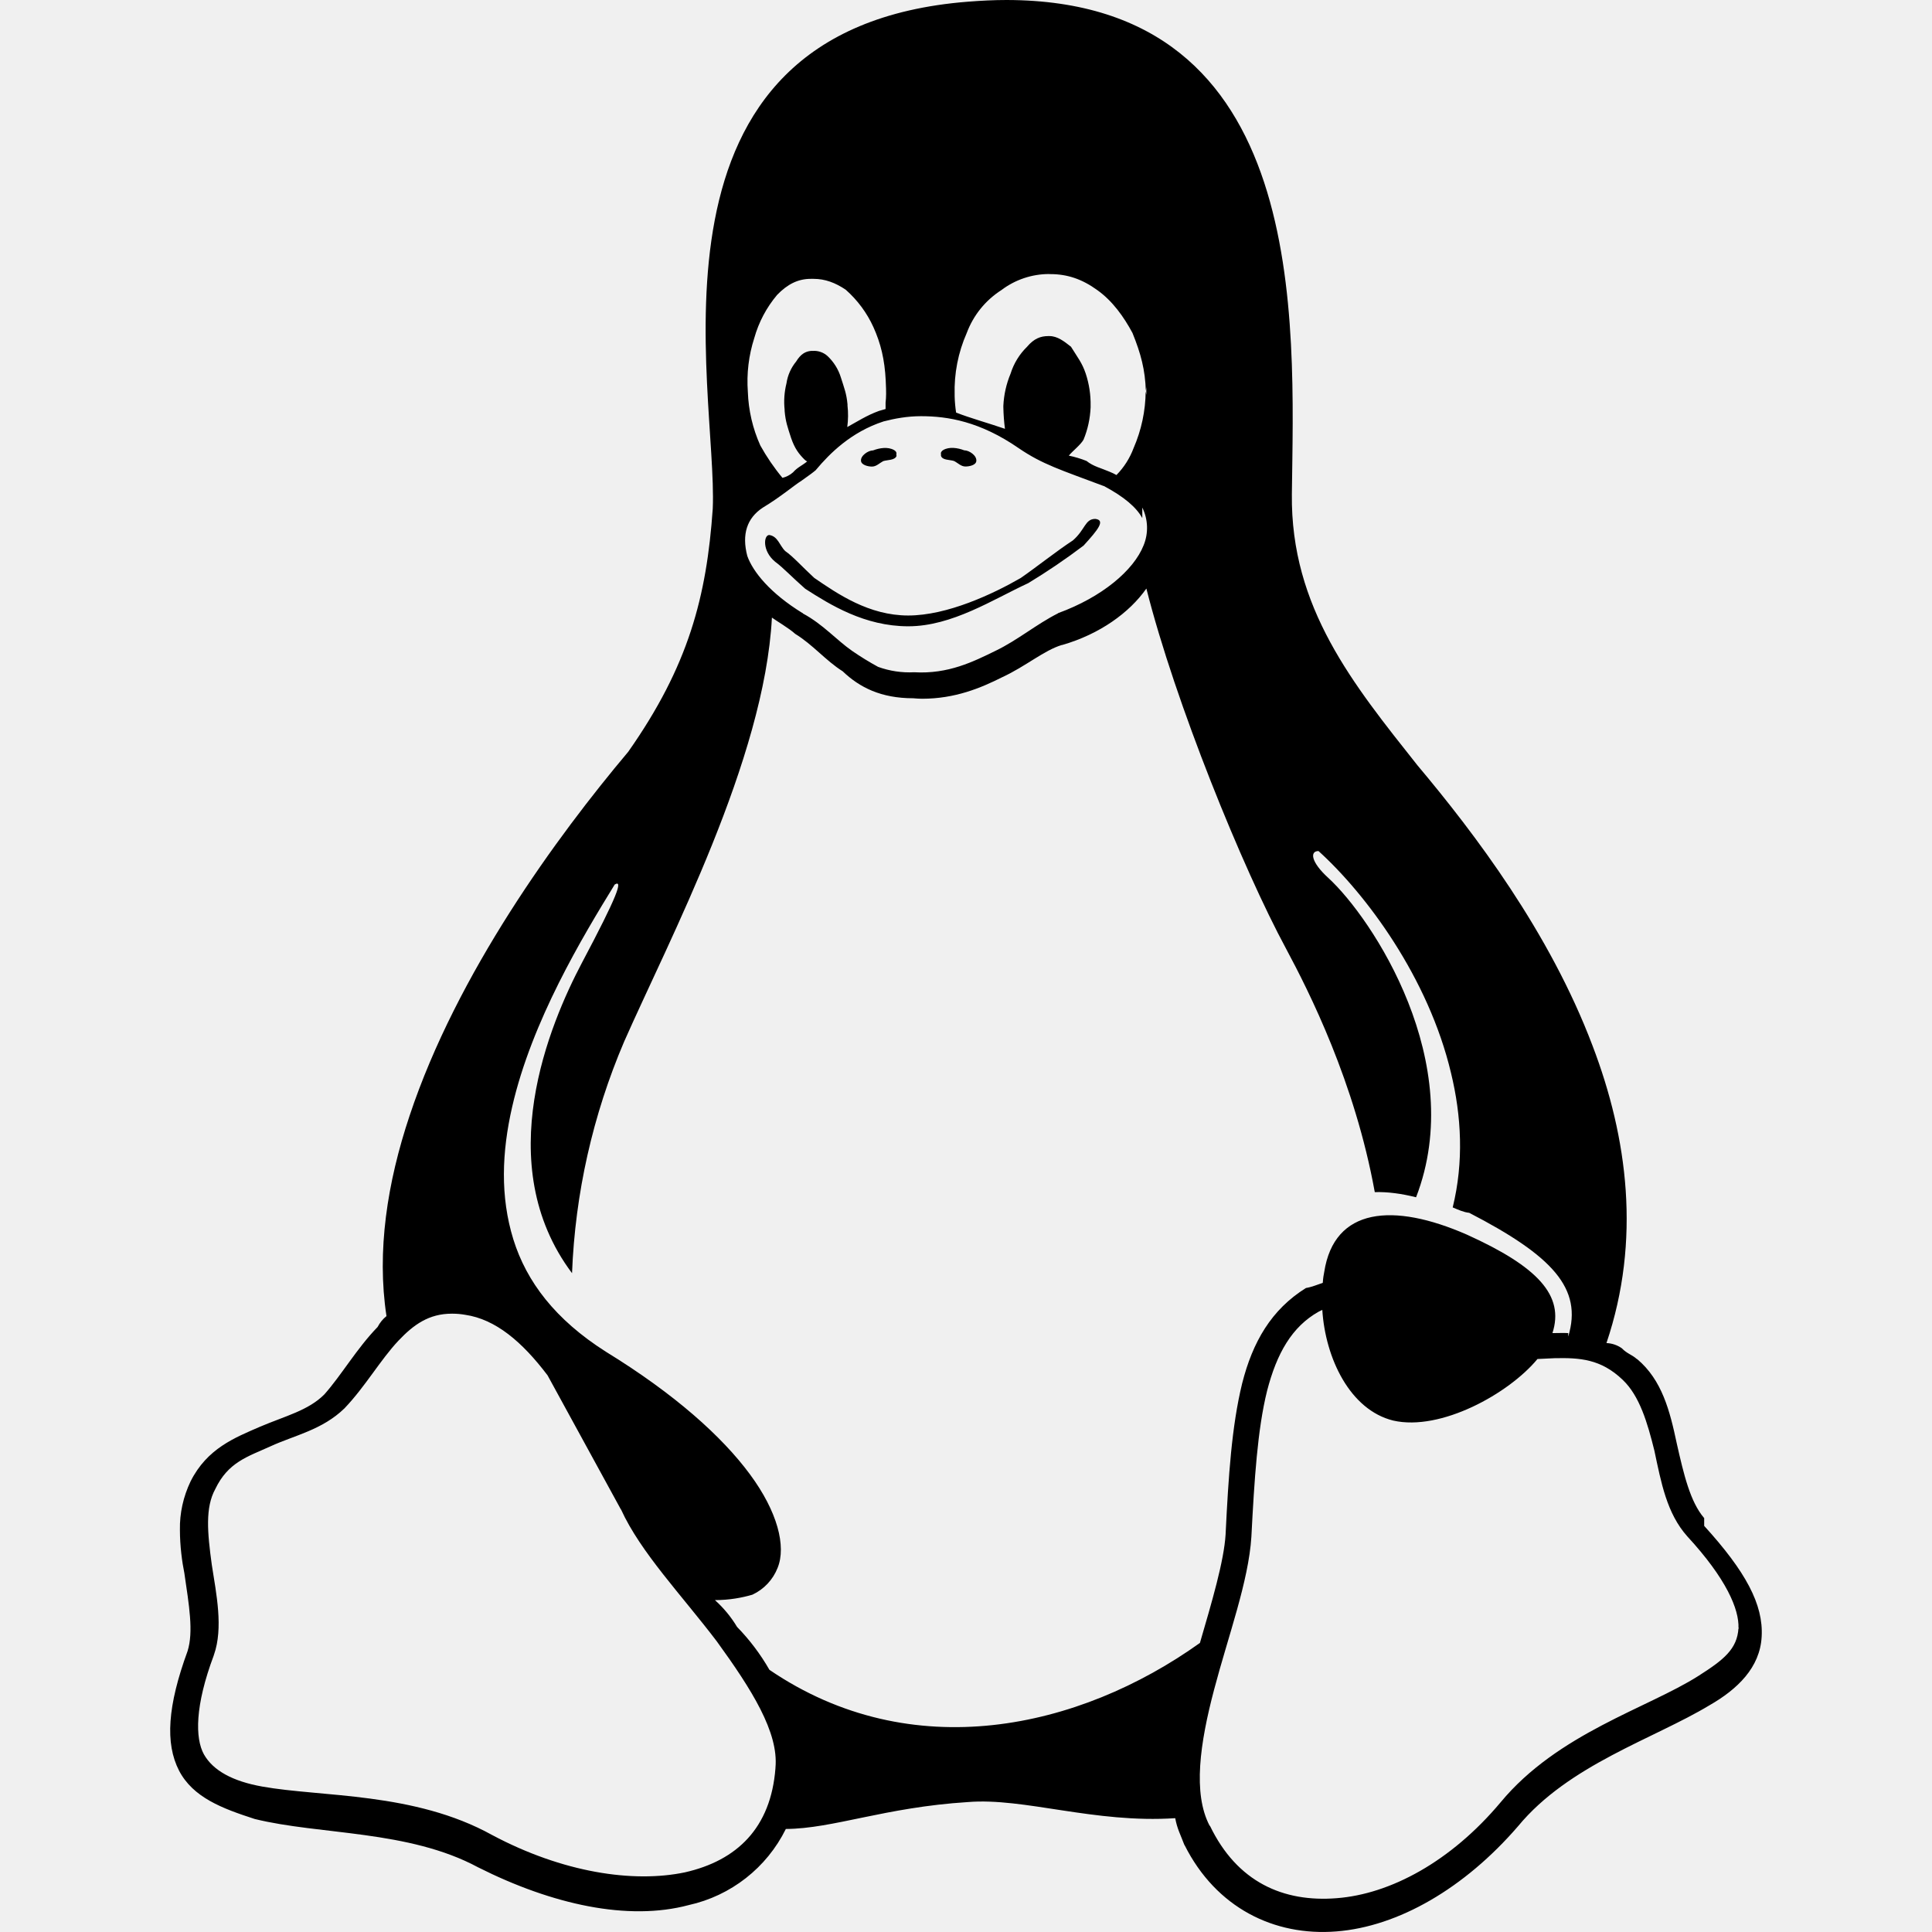
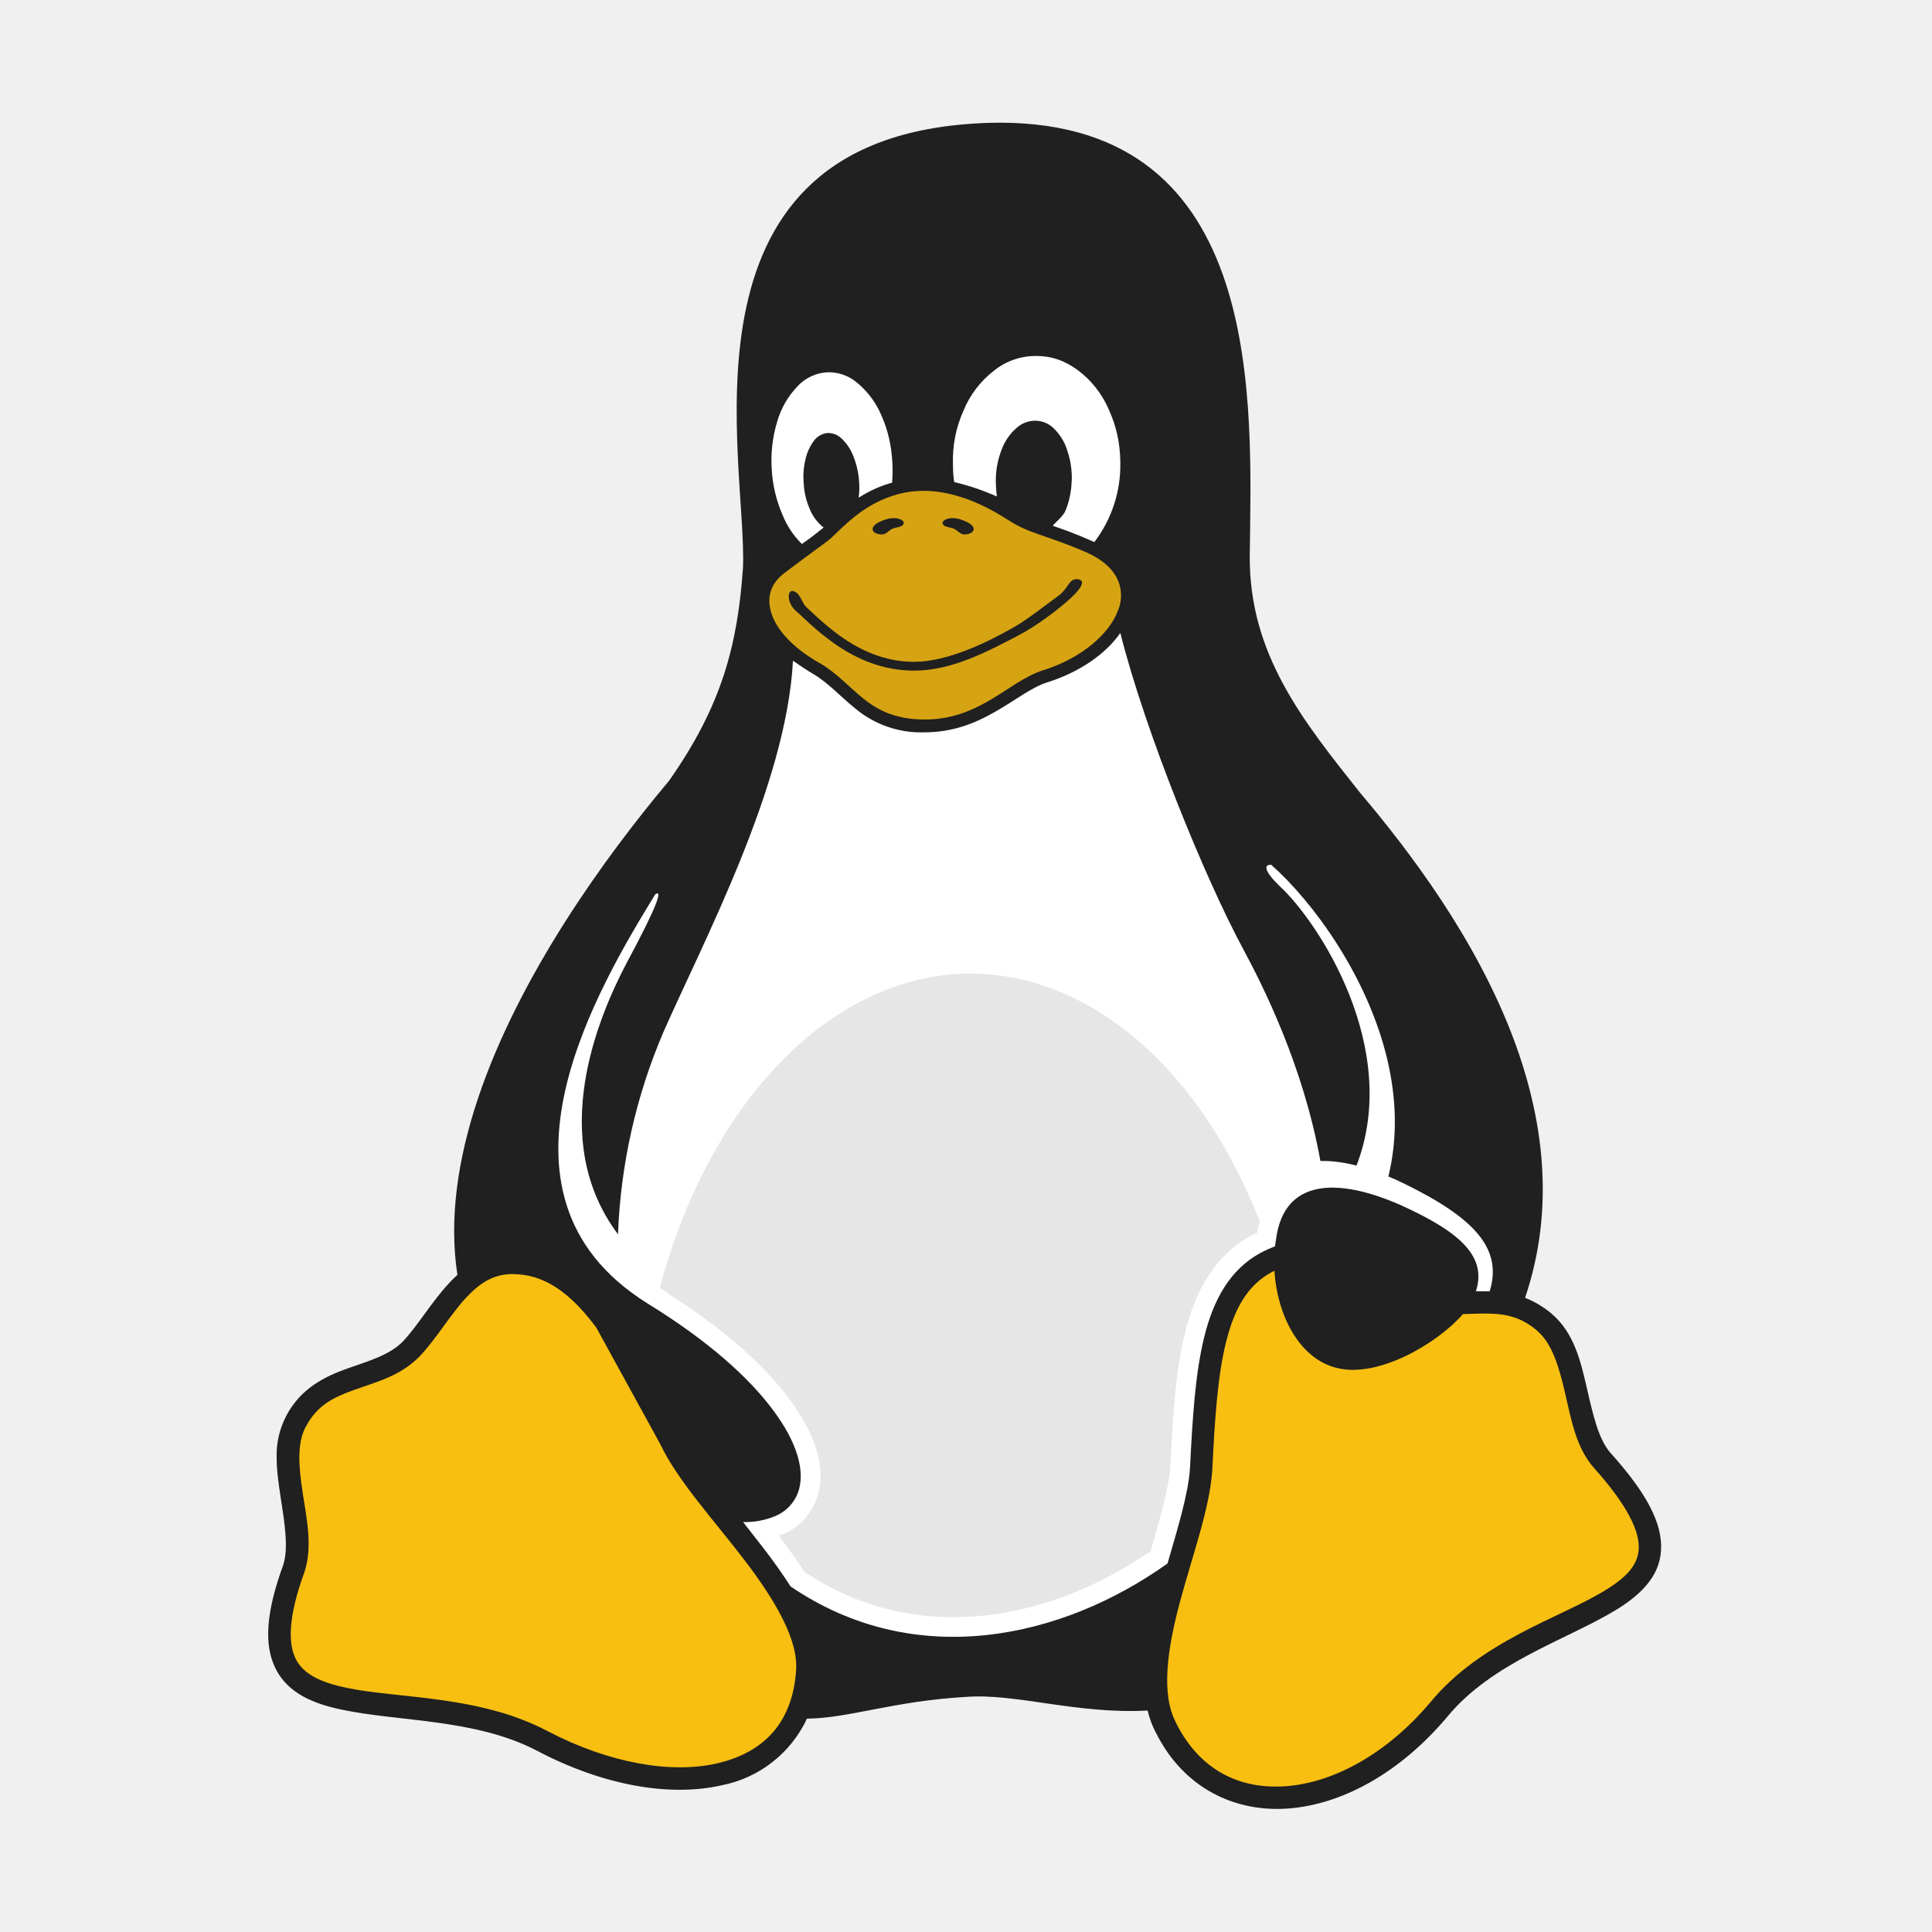
- <svg xmlns="http://www.w3.org/2000/svg" role="img" viewBox="0 0 24 24" fill="currentColor">
-   <path d="M12.504 0c-.155 0-.315.008-.48.021-4.226.333-3.105 4.807-3.17 6.298-.076 1.092-.3 1.953-1.05 3.02-.885 1.051-2.127 2.75-2.716 4.521-.278.832-.41 1.684-.287 2.489a.424.424 0 00-.11.135c-.26.268-.45.6-.663.839-.199.199-.485.267-.797.4-.313.136-.658.269-.864.68-.09.189-.136.394-.132.602 0 .199.027.4.055.536.058.399.116.728.04.97-.249.68-.28 1.145-.106 1.484.174.334.535.47.94.601.81.2 1.91.135 2.774.6.926.466 1.866.67 2.616.47.526-.116.97-.464 1.208-.946.587-.003 1.23-.269 2.26-.334.699-.058 1.574.267 2.577.2.025.134.063.198.114.333l.003.003c.391.778 1.113 1.132 1.884 1.071.771-.06 1.592-.536 2.257-1.306.631-.765 1.683-1.084 2.378-1.503.348-.199.629-.469.649-.853.023-.4-.2-.811-.714-1.376v-.097l-.003-.003c-.17-.2-.25-.535-.338-.926-.085-.401-.182-.786-.492-1.046h-.003c-.059-.054-.123-.067-.188-.135a.357.357 0 00-.19-.064c.431-1.278.264-2.55-.173-3.694-.533-1.41-1.465-2.638-2.175-3.483-.796-1.005-1.576-1.957-1.56-3.368.026-2.152.236-6.133-3.544-6.139zm.529 3.405h.013c.213 0 .396.062.584.198.19.135.33.332.438.533.105.259.158.459.166.724 0-.02.006-.04.006-.06v.105a.086.086 0 01-.004-.021l-.004-.024a1.807 1.807 0 01-.15.706.953.953 0 01-.213.335.71.71 0 00-.088-.042c-.104-.045-.198-.064-.284-.133a1.312 1.312 0 00-.22-.066c.05-.06.146-.133.183-.198.053-.128.082-.264.088-.402v-.02a1.21 1.21 0 00-.061-.4c-.045-.134-.101-.2-.183-.333-.084-.066-.167-.132-.267-.132h-.016c-.093 0-.176.03-.262.132a.8.8 0 00-.205.334 1.18 1.18 0 00-.09.4v.019c.002.089.008.179.02.267-.193-.067-.438-.135-.607-.202a1.635 1.635 0 01-.018-.2v-.02a1.772 1.772 0 01.15-.768c.082-.22.232-.406.43-.533a.985.985 0 01.594-.2zm-2.962.059h.036c.142 0 .27.048.399.135.146.129.264.288.344.465.09.199.14.4.153.667v.004c.007.134.006.2-.002.266v.08c-.03.007-.056.018-.083.024-.152.055-.274.135-.393.2.012-.09.013-.18.003-.267v-.015c-.012-.133-.04-.2-.082-.333a.613.613 0 00-.166-.267.248.248 0 00-.183-.064h-.021c-.071.006-.13.04-.186.132a.552.552 0 00-.12.27.944.944 0 00-.023.33v.015c.012.135.037.2.08.334.046.134.098.2.166.268.01.009.02.018.034.024-.07.057-.117.07-.176.136a.304.304 0 01-.131.068 2.62 2.62 0 01-.275-.402 1.772 1.772 0 01-.155-.667 1.759 1.759 0 01.08-.668 1.43 1.43 0 01.283-.535c.128-.133.26-.2.418-.2zm1.37 1.706c.332 0 .733.065 1.216.399.293.2.523.269 1.052.468h.003c.255.136.405.266.478.399v-.131a.571.571 0 01.016.47c-.123.31-.516.643-1.063.842v.002c-.268.135-.501.333-.775.465-.276.135-.588.292-1.012.267a1.139 1.139 0 01-.448-.067 3.566 3.566 0 01-.322-.198c-.195-.135-.363-.332-.612-.465v-.005h-.005c-.4-.246-.616-.512-.686-.71-.07-.268-.005-.47.193-.6.224-.135.38-.271.483-.336.104-.074.143-.102.176-.131h.002v-.003c.169-.202.436-.47.839-.601.139-.036.294-.065.466-.065zm2.8 2.142c.358 1.417 1.196 3.475 1.735 4.473.286.534.855 1.659 1.102 3.024.156-.005.33.018.513.064.646-1.671-.546-3.467-1.089-3.966-.22-.2-.232-.335-.123-.335.59.534 1.365 1.572 1.646 2.757.13.535.16 1.104.021 1.67.067.028.135.06.205.067 1.032.534 1.413.938 1.23 1.537v-.043c-.06-.003-.12 0-.18 0h-.016c.151-.467-.182-.825-1.065-1.224-.915-.4-1.646-.336-1.77.465-.008.043-.013.066-.018.135-.068.023-.139.053-.209.064-.43.268-.662.669-.793 1.187-.13.533-.17 1.156-.205 1.869v.003c-.02.334-.17.838-.319 1.35-1.5 1.072-3.58 1.538-5.348.334a2.645 2.645 0 00-.402-.533 1.45 1.45 0 00-.275-.333c.182 0 .338-.03.465-.067a.615.615 0 00.314-.334c.108-.267 0-.697-.345-1.163-.345-.467-.931-.995-1.788-1.521-.63-.4-.986-.87-1.15-1.396-.165-.534-.143-1.085-.015-1.645.245-1.07.873-2.11 1.274-2.763.107-.065.037.135-.408.974-.396.751-1.14 2.497-.122 3.854a8.123 8.123 0 01.647-2.876c.564-1.278 1.743-3.504 1.836-5.268.048.036.217.135.289.202.218.133.38.333.59.465.21.201.477.335.876.335.039.003.075.006.11.006.412 0 .73-.134.997-.268.29-.134.52-.334.74-.4h.005c.467-.135.835-.402 1.044-.7zm2.185 8.958c.037.6.343 1.245.882 1.377.588.134 1.434-.333 1.791-.765l.211-.01c.315-.007.577.01.847.268l.003.003c.208.199.305.53.391.876.085.4.154.78.409 1.066.486.527.645.906.636 1.14l.003-.007v.018l-.003-.012c-.015.262-.185.396-.498.595-.63.401-1.746.712-2.457 1.57-.618.737-1.37 1.14-2.036 1.191-.664.053-1.237-.2-1.574-.898l-.005-.003c-.21-.4-.12-1.025.056-1.69.176-.668.428-1.344.463-1.897.037-.714.076-1.335.195-1.814.12-.465.308-.797.641-.984l.045-.022zm-10.814.049h.01c.053 0 .105.005.157.014.376.055.706.333 1.023.752l.91 1.664.003.003c.243.533.754 1.064 1.189 1.637.434.598.77 1.131.729 1.57v.006c-.057.744-.48 1.148-1.125 1.294-.645.135-1.52.002-2.395-.464-.968-.536-2.118-.469-2.857-.602-.369-.066-.61-.2-.723-.4-.11-.2-.113-.602.123-1.23v-.004l.002-.003c.117-.334.03-.752-.027-1.118-.055-.401-.083-.71.043-.94.16-.334.396-.4.69-.533.294-.135.64-.202.915-.47h.002v-.002c.256-.268.445-.601.668-.838.19-.201.38-.336.663-.336zm7.159-9.074c-.435.201-.945.535-1.488.535-.542 0-.97-.267-1.28-.466-.154-.134-.28-.268-.373-.335-.164-.134-.144-.333-.074-.333.109.016.129.134.199.2.096.066.215.2.36.333.292.2.68.467 1.167.467.485 0 1.053-.267 1.398-.466.195-.135.445-.334.648-.467.156-.136.149-.267.279-.267.128.016.034.134-.147.332a8.097 8.097 0 01-.69.468zm-1.082-1.583V5.64c-.006-.02.013-.042.029-.05.074-.043.18-.027.26.004.063 0 .16.067.15.135-.006.049-.085.066-.135.066-.055 0-.092-.043-.141-.068-.052-.018-.146-.008-.163-.065zm-.551 0c-.02.058-.113.049-.166.066-.047.025-.086.068-.14.068-.05 0-.13-.02-.136-.068-.01-.066.088-.133.15-.133.08-.031.184-.047.259-.005.019.009.036.03.03.05v.02h.003z" />
+ <svg xmlns="http://www.w3.org/2000/svg" viewBox="0 0 16 16" fill="none">
+   <path fill="#202020" d="M13.338 12.033c-.1-.112-.146-.319-.197-.54-.05-.22-.107-.457-.288-.61v-.001a.8.8 0 0 0-.223-.134c.252-.745.153-1.487-.1-2.157-.312-.823-.855-1.54-1.27-2.03-.464-.586-.918-1.142-.91-1.963.014-1.254.138-3.579-2.068-3.582q-.135 0-.28.012c-2.466.198-1.812 2.803-1.849 3.675-.045.638-.174 1.14-.613 1.764-.515.613-1.24 1.604-1.584 2.637-.162.487-.24.984-.168 1.454a1 1 0 0 0-.064.063c-.151.161-.263.357-.388.489-.116.116-.282.16-.464.225-.183.066-.383.162-.504.395v.001a.7.7 0 0 0-.077.339c0 .108.016.217.032.322.034.22.068.427.023.567-.144.395-.163.667-.061.865.102.199.31.286.547.335.473.1 1.114.075 1.619.342l.043-.082-.043.082c.54.283 1.089.383 1.526.284a.99.99 0 0 0 .706-.552c.342-.002.717-.146 1.318-.18.408-.032.918.145 1.503.113a.8.8 0 0 0 .068.183l.001.001c.227.455.65.662 1.1.627s.928-.301 1.315-.762l-.07-.06.07.06c.37-.448.982-.633 1.388-.878.203-.123.368-.276.38-.499s-.118-.471-.418-.805" />
+   <path fill="#f8bf11" d="M13.571 12.828c-.007.137-.107.24-.29.35-.368.222-1.019.414-1.434.918-.362.43-.802.665-1.19.696s-.721-.13-.919-.526v-.002c-.123-.233-.072-.6.031-.987s.251-.785.271-1.108v-.001c.02-.415.044-.776.114-1.055.07-.28.179-.468.373-.575l.027-.014c.022.359.2.725.514.804.343.09.838-.204 1.047-.445l.122-.004c.184-.005.337.006.495.143v.001c.121.102.179.296.229.512s.09.453.239.621c.287.32.38.534.371.672m-6.979 1.015v.003c-.034.435-.28.672-.656.758-.377.086-.888 0-1.398-.266-.565-.3-1.237-.27-1.667-.36-.216-.045-.357-.113-.421-.238-.064-.126-.066-.345.071-.72v-.001l.001-.002c.068-.209.018-.438-.015-.653-.033-.214-.049-.41.024-.546l.001-.001c.094-.181.232-.246.403-.307.17-.062.373-.11.533-.27l.001-.001h.001c.148-.157.26-.353.39-.492.11-.117.22-.195.385-.196h.005a1 1 0 0 1 .093.008c.22.033.411.187.596.437l.533.971v.001c.142.296.441.622.695.954.254.333.45.666.425.921" />
+   <path fill="#d6a312" d="M9.25 4.788c-.043-.084-.13-.164-.28-.225-.31-.133-.444-.142-.617-.254-.28-.181-.513-.244-.706-.244a.8.8 0 0 0-.272.047c-.236.08-.392.25-.49.342-.02.019-.044.035-.104.08-.06.043-.15.11-.28.208-.117.086-.154.2-.114.332s.167.285.4.417h.001c.145.085.244.2.358.291a.8.8 0 0 0 .189.117.8.8 0 0 0 .26.058c.248.015.43-.06.59-.151.16-.092.296-.204.452-.255h.001c.32-.1.548-.301.62-.493a.32.32 0 0 0-.008-.27" />
+   <path fill="#202020" d="M8.438 5.26c-.255.133-.552.294-.869.294s-.566-.146-.745-.289c-.09-.07-.163-.142-.218-.193-.096-.075-.084-.181-.045-.178.066.008.076.095.117.134.056.052.126.12.211.187.17.135.397.266.68.266s.614-.166.816-.28c.115-.064.26-.179.379-.266.09-.067.087-.147.162-.138s.02.089-.085.18c-.105.092-.27.214-.403.283" />
+   <path fill="#fff" d="M12.337 10.694h-.114c.088-.277-.106-.48-.621-.713-.534-.235-.96-.212-1.032.265l-.011.076a1 1 0 0 0-.12.054c-.252.137-.389.386-.465.692s-.098.674-.119 1.09c-.013.208-.099.49-.186.79-.875.624-2.09.894-3.122.19q-.107-.166-.233-.328l-.16-.205a.65.65 0 0 0 .268-.05.34.34 0 0 0 .186-.192c.063-.17 0-.408-.202-.68-.201-.273-.542-.58-1.043-.888-.368-.23-.574-.51-.67-.814-.097-.305-.084-.635-.01-.96.143-.625.51-1.233.743-1.614.063-.046.023.086-.236.567-.232.44-.667 1.455-.072 2.248a4.7 4.7 0 0 1 .377-1.677c.329-.747 1.018-2.041 1.072-3.073.029.02.125.086.169.11.126.075.221.184.344.283a.85.85 0 0 0 .575.2c.24 0 .427-.079.582-.168.17-.096.304-.204.433-.245.27-.085.486-.235.608-.41.21.83.7 2.027 1.014 2.611.167.31.5.969.643 1.762q.137-.004.299.038c.375-.973-.319-2.022-.636-2.314-.128-.124-.135-.18-.07-.177.343.304.795.917.96 1.608.075.315.09.646.01.973q.06.025.12.054c.603.293.826.548.719.897" />
+   <path fill="#e6e6e6" d="M8.04 8.062c-.556.002-1.099.251-1.558.716S5.668 9.9 5.464 10.666l.061.038v.004c.47.298.805.598 1.012.878.219.296.316.584.223.834a.5.5 0 0 1-.27.283l-.041.015q.112.145.213.3c.944.628 2.042.396 2.867-.172.08-.278.153-.536.163-.698.021-.415.042-.792.124-1.12.082-.33.242-.63.544-.795q.026-.013.051-.023a1 1 0 0 1 .022-.094c-.242-.622-.591-1.14-1.01-1.5s-.897-.551-1.382-.554zm2.37 2.155-.002.005v-.002l.001-.004z" />
+   <path fill="#fff" d="M9.278 3.833a1.05 1.05 0 0 1-.215.656 4 4 0 0 0-.218-.09l-.127-.045c.029-.035.085-.075.107-.127a.7.7 0 0 0 .05-.243l.001-.01a.7.7 0 0 0-.035-.236.43.43 0 0 0-.108-.184.22.22 0 0 0-.156-.07H8.57a.23.23 0 0 0-.151.06.43.43 0 0 0-.122.175.7.7 0 0 0-.05.243v.01a1 1 0 0 0 .009.14 2 2 0 0 0-.354-.12 1 1 0 0 1-.01-.133v-.013a1 1 0 0 1 .088-.447.8.8 0 0 1 .25-.328.55.55 0 0 1 .346-.123h.006c.125 0 .232.036.342.116a.8.8 0 0 1 .257.324c.063.138.094.273.097.433zm-1.89.164a1 1 0 0 0-.277.125.6.6 0 0 0 .002-.15v-.008a.7.7 0 0 0-.048-.192.4.4 0 0 0-.096-.141.16.16 0 0 0-.119-.045.16.16 0 0 0-.11.065.4.4 0 0 0-.07.156.6.6 0 0 0-.013.205v.008a.6.6 0 0 0 .048.193.37.37 0 0 0 .116.156l-.102.08-.078.056a.7.7 0 0 1-.16-.24 1.1 1.1 0 0 1-.09-.381v-.001a1.1 1.1 0 0 1 .045-.39.7.7 0 0 1 .167-.292.36.36 0 0 1 .264-.118.36.36 0 0 1 .235.09.7.7 0 0 1 .199.271c.053.12.08.24.089.382v.001q.005.089-.002.17" />
+   <path fill="#202020" d="M7.806 4.335c.01.034.065.029.097.045.027.014.05.045.08.046s.076-.01.08-.04c.005-.038-.052-.063-.088-.077-.047-.019-.107-.028-.151-.003-.01.005-.021.018-.018.03zm-.322 0c-.01.034-.065.029-.096.045-.028.014-.05.045-.081.046-.03.001-.076-.01-.08-.04-.005-.038.052-.063.088-.077.047-.019.108-.028.152-.003.01.005.02.018.017.03z" />
</svg>
